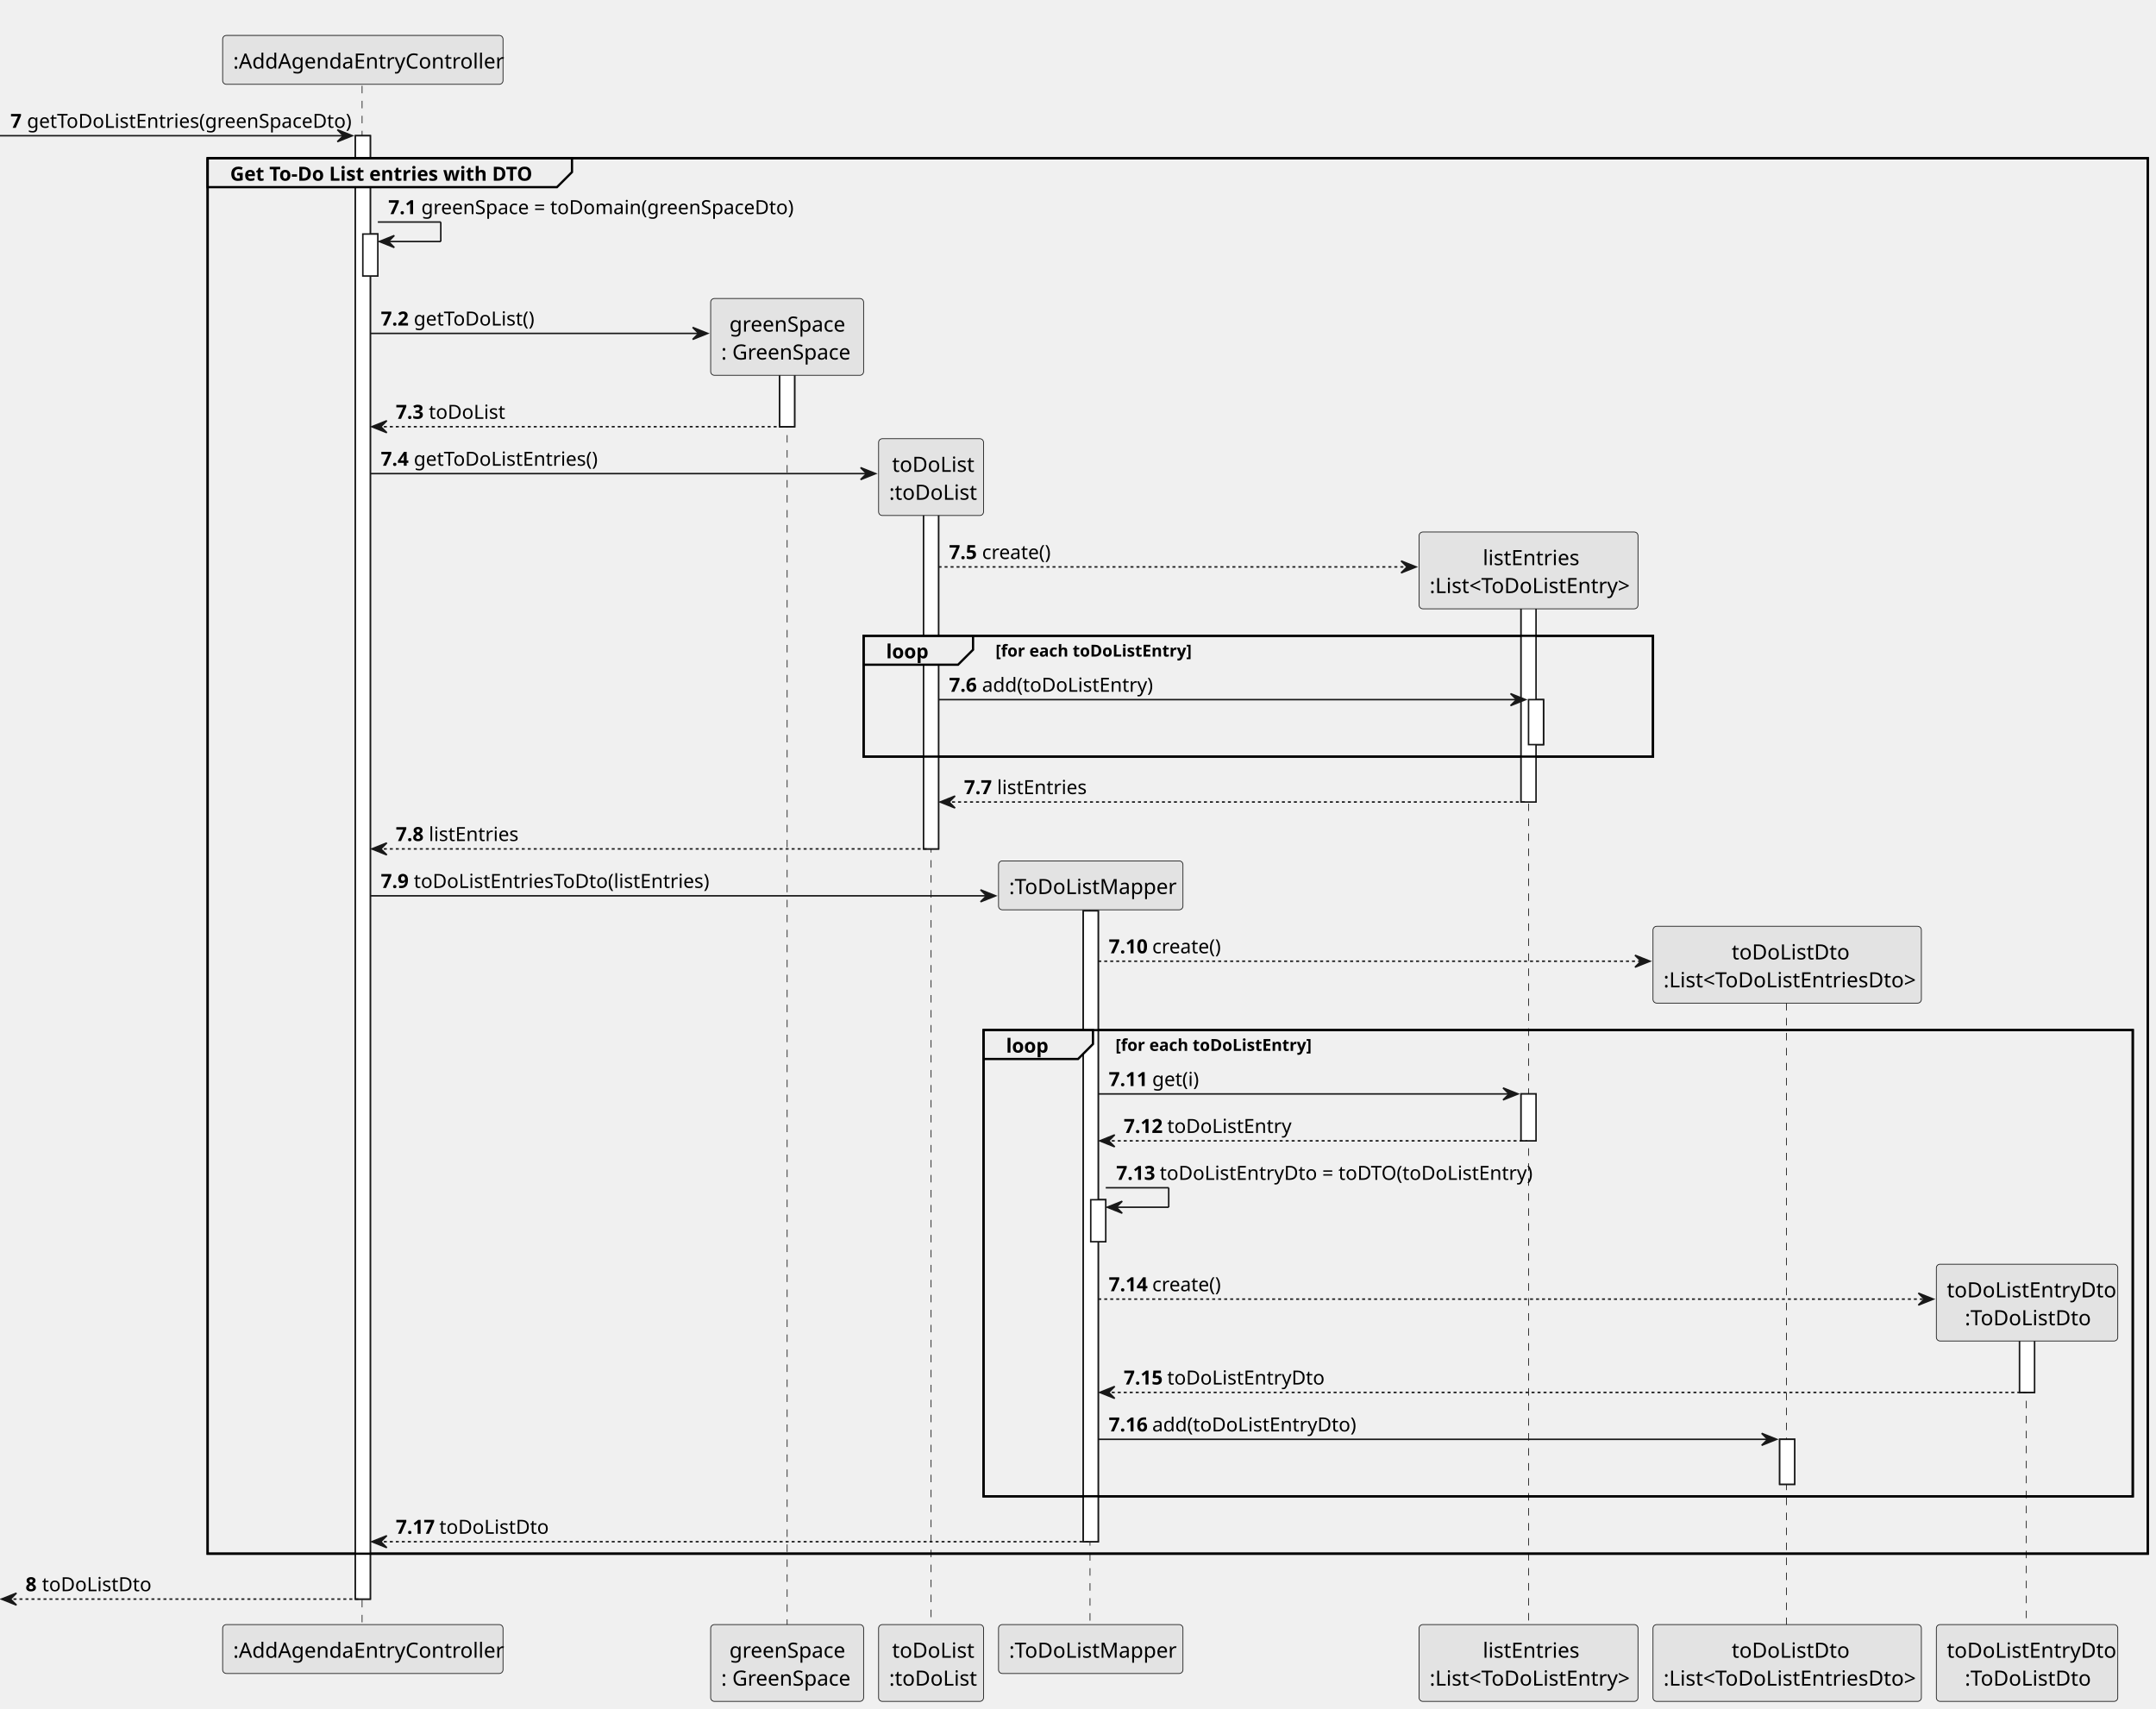
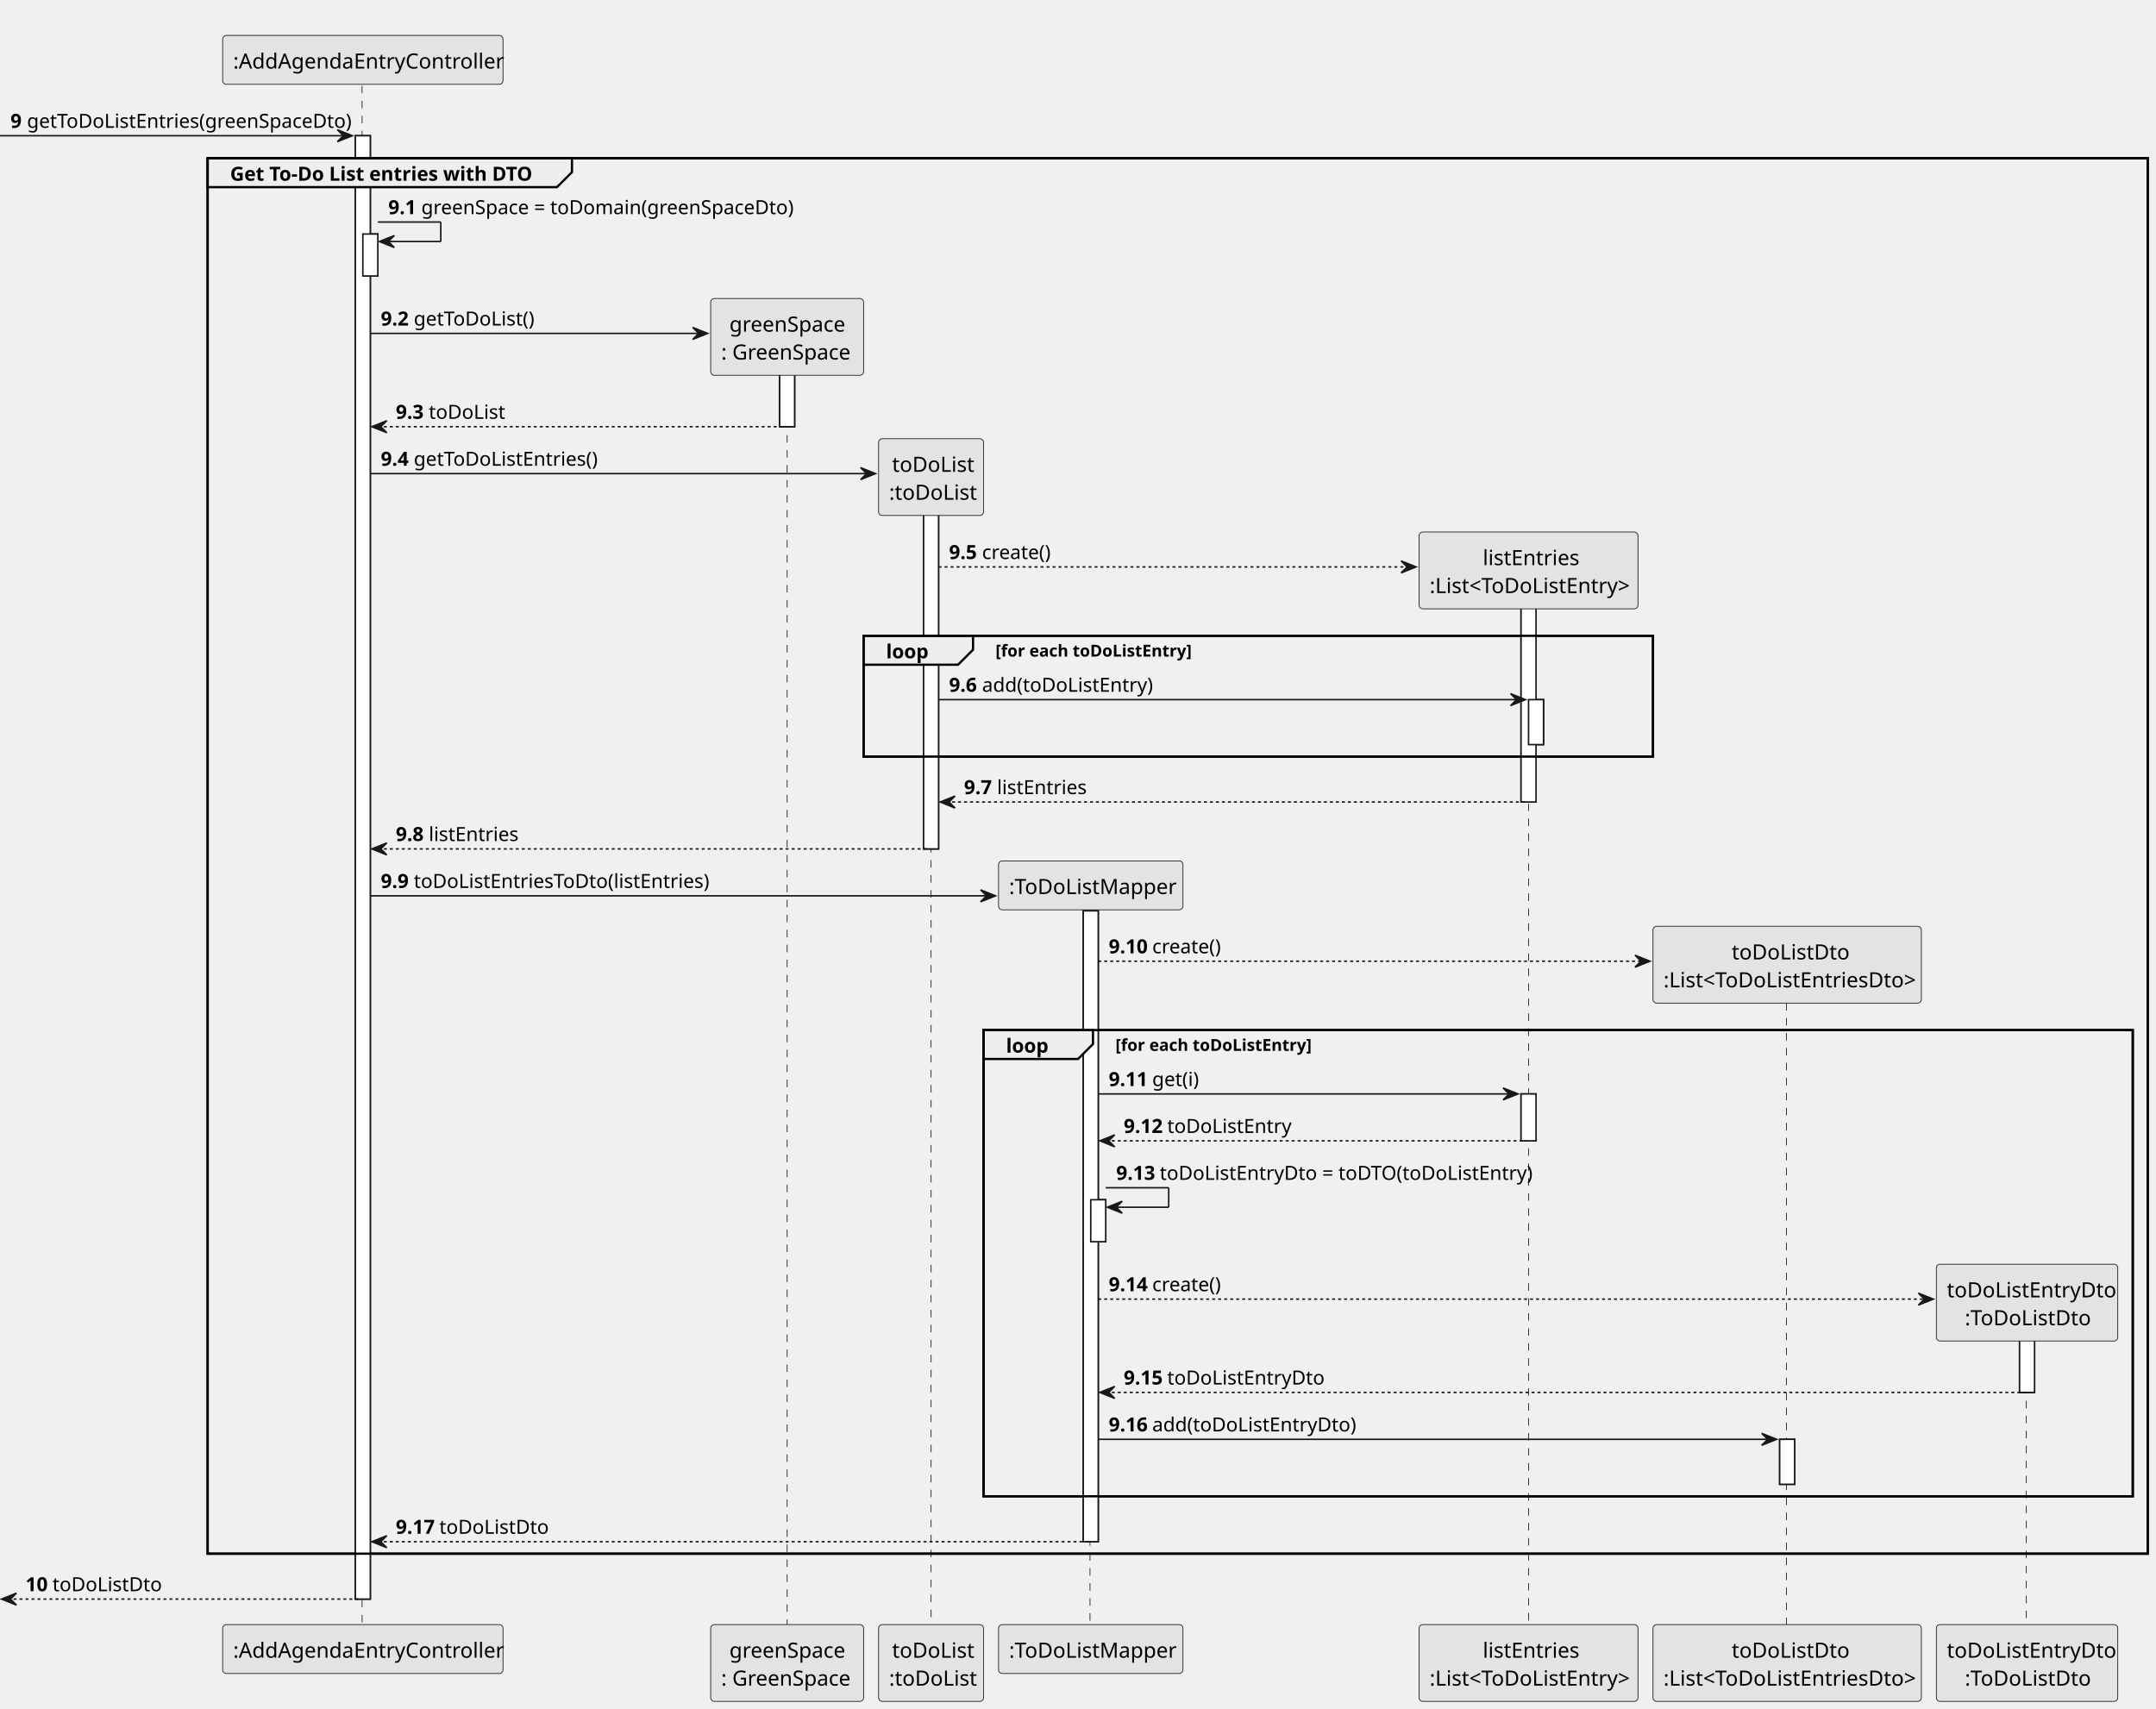
<svg xmlns="http://www.w3.org/2000/svg" contentStyleType="text/css" height="1140px" preserveAspectRatio="none" style="width:1438px;height:1140px;background:#FFFFFF;" version="1.1" viewBox="0 0 1438 1140" width="1438px" zoomAndPan="magnify">
  <defs />
  <g>
    <rect fill="#FFFFFF" height="976.197" style="stroke:#181818;stroke-width:1.0;" width="10" x="237" y="90.533" />
    <rect fill="#FFFFFF" height="28" style="stroke:#181818;stroke-width:1.0;" width="10" x="242" y="156.115" />
    <rect fill="#FFFFFF" height="52.242" style="stroke:#181818;stroke-width:1.0;" width="10" x="520" y="232.406" />
    <rect fill="#FFFFFF" height="240.357" style="stroke:#181818;stroke-width:1.0;" width="10" x="616" y="325.94" />
    <rect fill="#FFFFFF" height="420.852" style="stroke:#181818;stroke-width:1.0;" width="10" x="722.5" y="607.588" />
    <rect fill="#FFFFFF" height="28" style="stroke:#181818;stroke-width:1.0;" width="10" x="727.5" y="800.324" />
    <rect fill="#FFFFFF" height="146.824" style="stroke:#181818;stroke-width:1.0;" width="10" x="1014.5" y="388.182" />
    <rect fill="#FFFFFF" height="30" style="stroke:#181818;stroke-width:1.0;" width="10" x="1019.5" y="466.715" />
    <rect fill="#FFFFFF" height="31.291" style="stroke:#181818;stroke-width:1.0;" width="10" x="1014.5" y="729.742" />
    <rect fill="#FFFFFF" height="30" style="stroke:#181818;stroke-width:1.0;" width="10" x="1187" y="960.148" />
    <rect fill="#FFFFFF" height="52.242" style="stroke:#181818;stroke-width:1.0;" width="10" x="1347" y="876.615" />
    <rect fill="none" height="930.906" style="stroke:#000000;stroke-width:1.5;" width="1294" x="138.5" y="105.533" />
    <rect fill="none" height="80.582" style="stroke:#000000;stroke-width:1.5;" width="526.5" x="576" y="424.133" />
    <rect fill="none" height="310.988" style="stroke:#000000;stroke-width:1.5;" width="766.5" x="656" y="687.16" />
    <line style="stroke:#181818;stroke-width:0.5;stroke-dasharray:5.0,5.0;" x1="241.5" x2="241.5" y1="57.242" y2="1084.73" />
    <line style="stroke:#181818;stroke-width:0.5;stroke-dasharray:5.0,5.0;" x1="525" x2="525" y1="240.236" y2="1084.73" />
    <line style="stroke:#181818;stroke-width:0.5;stroke-dasharray:5.0,5.0;" x1="621" x2="621" y1="333.769" y2="1084.73" />
    <line style="stroke:#181818;stroke-width:0.5;stroke-dasharray:5.0,5.0;" x1="727" x2="727" y1="606.107" y2="1084.73" />
    <line style="stroke:#181818;stroke-width:0.5;stroke-dasharray:5.0,5.0;" x1="1019.5" x2="1019.5" y1="396.012" y2="1084.73" />
    <line style="stroke:#181818;stroke-width:0.5;stroke-dasharray:5.0,5.0;" x1="1191.5" x2="1191.5" y1="659.039" y2="1084.73" />
    <line style="stroke:#181818;stroke-width:0.5;stroke-dasharray:5.0,5.0;" x1="1351.5" x2="1351.5" y1="884.445" y2="1084.73" />
    <rect fill="#E3E3E3" height="32.621" rx="2.5" ry="2.5" style="stroke:#181818;stroke-width:0.5;" width="187" x="148.5" y="23.621" />
    <text fill="#000000" font-family="sans-serif" font-size="14" lengthAdjust="spacing" textLength="173" x="155.5" y="45.728">:AddAgendaEntryController</text>
    <rect fill="#E3E3E3" height="32.621" rx="2.5" ry="2.5" style="stroke:#181818;stroke-width:0.5;" width="187" x="148.5" y="1083.73" />
    <text fill="#000000" font-family="sans-serif" font-size="14" lengthAdjust="spacing" textLength="173" x="155.5" y="1105.838">:AddAgendaEntryController</text>
    <rect fill="#E3E3E3" height="51.242" rx="2.5" ry="2.5" style="stroke:#181818;stroke-width:0.5;" width="102" x="474" y="1083.73" />
    <text fill="#000000" font-family="sans-serif" font-size="14" lengthAdjust="spacing" textLength="77" x="486.5" y="1105.838">greenSpace</text>
    <text fill="#000000" font-family="sans-serif" font-size="14" lengthAdjust="spacing" textLength="88" x="481" y="1124.459">: GreenSpace</text>
    <rect fill="#E3E3E3" height="51.242" rx="2.5" ry="2.5" style="stroke:#181818;stroke-width:0.5;" width="70" x="586" y="1083.73" />
    <text fill="#000000" font-family="sans-serif" font-size="14" lengthAdjust="spacing" textLength="52" x="595" y="1105.838">toDoList</text>
    <text fill="#000000" font-family="sans-serif" font-size="14" lengthAdjust="spacing" textLength="56" x="593" y="1124.459">:toDoList</text>
    <rect fill="#E3E3E3" height="32.621" rx="2.5" ry="2.5" style="stroke:#181818;stroke-width:0.5;" width="123" x="666" y="1083.73" />
    <text fill="#000000" font-family="sans-serif" font-size="14" lengthAdjust="spacing" textLength="109" x="673" y="1105.838">:ToDoListMapper</text>
    <rect fill="#E3E3E3" height="51.242" rx="2.5" ry="2.5" style="stroke:#181818;stroke-width:0.5;" width="146" x="946.5" y="1083.73" />
    <text fill="#000000" font-family="sans-serif" font-size="14" lengthAdjust="spacing" textLength="61" x="989" y="1105.838">listEntries</text>
    <text fill="#000000" font-family="sans-serif" font-size="14" lengthAdjust="spacing" textLength="132" x="953.5" y="1124.459">:List&lt;ToDoListEntry&gt;</text>
    <rect fill="#E3E3E3" height="51.242" rx="2.5" ry="2.5" style="stroke:#181818;stroke-width:0.5;" width="179" x="1102.5" y="1083.73" />
    <text fill="#000000" font-family="sans-serif" font-size="14" lengthAdjust="spacing" textLength="74" x="1155" y="1105.838">toDoListDto</text>
    <text fill="#000000" font-family="sans-serif" font-size="14" lengthAdjust="spacing" textLength="165" x="1109.5" y="1124.459">:List&lt;ToDoListEntriesDto&gt;</text>
    <rect fill="#E3E3E3" height="51.242" rx="2.5" ry="2.5" style="stroke:#181818;stroke-width:0.5;" width="121" x="1291.5" y="1083.73" />
    <text fill="#000000" font-family="sans-serif" font-size="14" lengthAdjust="spacing" textLength="107" x="1298.5" y="1105.838">toDoListEntryDto</text>
    <text fill="#000000" font-family="sans-serif" font-size="14" lengthAdjust="spacing" textLength="83" x="1310.5" y="1124.459">:ToDoListDto</text>
    <rect fill="#FFFFFF" height="976.197" style="stroke:#181818;stroke-width:1.0;" width="10" x="237" y="90.533" />
    <rect fill="#FFFFFF" height="28" style="stroke:#181818;stroke-width:1.0;" width="10" x="242" y="156.115" />
    <rect fill="#FFFFFF" height="52.242" style="stroke:#181818;stroke-width:1.0;" width="10" x="520" y="232.406" />
    <rect fill="#FFFFFF" height="240.357" style="stroke:#181818;stroke-width:1.0;" width="10" x="616" y="325.94" />
    <rect fill="#FFFFFF" height="420.852" style="stroke:#181818;stroke-width:1.0;" width="10" x="722.5" y="607.588" />
    <rect fill="#FFFFFF" height="28" style="stroke:#181818;stroke-width:1.0;" width="10" x="727.5" y="800.324" />
    <rect fill="#FFFFFF" height="146.824" style="stroke:#181818;stroke-width:1.0;" width="10" x="1014.5" y="388.182" />
    <rect fill="#FFFFFF" height="30" style="stroke:#181818;stroke-width:1.0;" width="10" x="1019.5" y="466.715" />
    <rect fill="#FFFFFF" height="31.291" style="stroke:#181818;stroke-width:1.0;" width="10" x="1014.5" y="729.742" />
    <rect fill="#FFFFFF" height="30" style="stroke:#181818;stroke-width:1.0;" width="10" x="1187" y="960.148" />
    <rect fill="#FFFFFF" height="52.242" style="stroke:#181818;stroke-width:1.0;" width="10" x="1347" y="876.615" />
    <polygon fill="#181818" points="225,86.533,235,90.533,225,94.533,229,90.533" style="stroke:#181818;stroke-width:1.0;" />
    <line style="stroke:#181818;stroke-width:1.0;" x1="0" x2="231" y1="90.533" y2="90.533" />
-     <text fill="#000000" font-family="sans-serif" font-size="13" font-weight="bold" lengthAdjust="spacing" textLength="7" x="7" y="85.27">7</text>
+     <text fill="#000000" font-family="sans-serif" font-size="13" font-weight="bold" lengthAdjust="spacing" textLength="7" x="7" y="85.27">9</text>
    <text fill="#000000" font-family="sans-serif" font-size="13" lengthAdjust="spacing" textLength="207" x="18" y="85.27">getToDoListEntries(greenSpaceDto)</text>
    <path d="M138.5,105.533 L381.5,105.533 L381.5,114.824 L371.5,124.824 L138.5,124.824 L138.5,105.533 " fill="#EEEEEE" style="stroke:#000000;stroke-width:1.5;" />
    <rect fill="none" height="930.906" style="stroke:#000000;stroke-width:1.5;" width="1294" x="138.5" y="105.533" />
    <text fill="#000000" font-family="sans-serif" font-size="13" font-weight="bold" lengthAdjust="spacing" textLength="198" x="153.5" y="120.561">Get To-Do List entries with DTO</text>
    <line style="stroke:#181818;stroke-width:1.0;" x1="252" x2="294" y1="148.115" y2="148.115" />
    <line style="stroke:#181818;stroke-width:1.0;" x1="294" x2="294" y1="148.115" y2="161.115" />
    <line style="stroke:#181818;stroke-width:1.0;" x1="253" x2="294" y1="161.115" y2="161.115" />
    <polygon fill="#181818" points="263,157.115,253,161.115,263,165.115,259,161.115" style="stroke:#181818;stroke-width:1.0;" />
-     <text fill="#000000" font-family="sans-serif" font-size="13" font-weight="bold" lengthAdjust="spacing" textLength="18" x="259" y="142.852">7.1</text>
+     <text fill="#000000" font-family="sans-serif" font-size="13" font-weight="bold" lengthAdjust="spacing" textLength="18" x="259" y="142.852">9.1</text>
    <text fill="#000000" font-family="sans-serif" font-size="13" lengthAdjust="spacing" textLength="237" x="281" y="142.852">greenSpace = toDomain(greenSpaceDto)</text>
    <polygon fill="#181818" points="462,218.406,472,222.406,462,226.406,466,222.406" style="stroke:#181818;stroke-width:1.0;" />
    <line style="stroke:#181818;stroke-width:1.0;" x1="247" x2="468" y1="222.406" y2="222.406" />
-     <text fill="#000000" font-family="sans-serif" font-size="13" font-weight="bold" lengthAdjust="spacing" textLength="18" x="254" y="217.144">7.2</text>
+     <text fill="#000000" font-family="sans-serif" font-size="13" font-weight="bold" lengthAdjust="spacing" textLength="18" x="254" y="217.144">9.2</text>
    <text fill="#000000" font-family="sans-serif" font-size="13" lengthAdjust="spacing" textLength="77" x="276" y="217.144">getToDoList()</text>
    <rect fill="#E3E3E3" height="51.242" rx="2.5" ry="2.5" style="stroke:#181818;stroke-width:0.5;" width="102" x="474" y="199.115" />
    <text fill="#000000" font-family="sans-serif" font-size="14" lengthAdjust="spacing" textLength="77" x="486.5" y="221.223">greenSpace</text>
    <text fill="#000000" font-family="sans-serif" font-size="14" lengthAdjust="spacing" textLength="88" x="481" y="239.844">: GreenSpace</text>
    <polygon fill="#181818" points="258,280.648,248,284.648,258,288.648,254,284.648" style="stroke:#181818;stroke-width:1.0;" />
    <line style="stroke:#181818;stroke-width:1.0;stroke-dasharray:2.0,2.0;" x1="252" x2="524" y1="284.648" y2="284.648" />
-     <text fill="#000000" font-family="sans-serif" font-size="13" font-weight="bold" lengthAdjust="spacing" textLength="18" x="264" y="279.386">7.3</text>
+     <text fill="#000000" font-family="sans-serif" font-size="13" font-weight="bold" lengthAdjust="spacing" textLength="18" x="264" y="279.386">9.3</text>
    <text fill="#000000" font-family="sans-serif" font-size="13" lengthAdjust="spacing" textLength="48" x="286" y="279.386">toDoList</text>
    <polygon fill="#181818" points="574,311.94,584,315.94,574,319.94,578,315.94" style="stroke:#181818;stroke-width:1.0;" />
    <line style="stroke:#181818;stroke-width:1.0;" x1="247" x2="580" y1="315.94" y2="315.94" />
-     <text fill="#000000" font-family="sans-serif" font-size="13" font-weight="bold" lengthAdjust="spacing" textLength="18" x="254" y="310.677">7.4</text>
+     <text fill="#000000" font-family="sans-serif" font-size="13" font-weight="bold" lengthAdjust="spacing" textLength="18" x="254" y="310.677">9.4</text>
    <text fill="#000000" font-family="sans-serif" font-size="13" lengthAdjust="spacing" textLength="118" x="276" y="310.677">getToDoListEntries()</text>
    <rect fill="#E3E3E3" height="51.242" rx="2.5" ry="2.5" style="stroke:#181818;stroke-width:0.5;" width="70" x="586" y="292.648" />
    <text fill="#000000" font-family="sans-serif" font-size="14" lengthAdjust="spacing" textLength="52" x="595" y="314.756">toDoList</text>
    <text fill="#000000" font-family="sans-serif" font-size="14" lengthAdjust="spacing" textLength="56" x="593" y="333.377">:toDoList</text>
    <polygon fill="#181818" points="934.5,374.182,944.5,378.182,934.5,382.182,938.5,378.182" style="stroke:#181818;stroke-width:1.0;" />
    <line style="stroke:#181818;stroke-width:1.0;stroke-dasharray:2.0,2.0;" x1="626" x2="940.5" y1="378.182" y2="378.182" />
-     <text fill="#000000" font-family="sans-serif" font-size="13" font-weight="bold" lengthAdjust="spacing" textLength="18" x="633" y="372.919">7.5</text>
+     <text fill="#000000" font-family="sans-serif" font-size="13" font-weight="bold" lengthAdjust="spacing" textLength="18" x="633" y="372.919">9.5</text>
    <text fill="#000000" font-family="sans-serif" font-size="13" lengthAdjust="spacing" textLength="44" x="655" y="372.919">create()</text>
    <rect fill="#E3E3E3" height="51.242" rx="2.5" ry="2.5" style="stroke:#181818;stroke-width:0.5;" width="146" x="946.5" y="354.891" />
    <text fill="#000000" font-family="sans-serif" font-size="14" lengthAdjust="spacing" textLength="61" x="989" y="376.998">listEntries</text>
    <text fill="#000000" font-family="sans-serif" font-size="14" lengthAdjust="spacing" textLength="132" x="953.5" y="395.619">:List&lt;ToDoListEntry&gt;</text>
    <path d="M576,424.133 L649,424.133 L649,433.424 L639,443.424 L576,443.424 L576,424.133 " fill="#EEEEEE" style="stroke:#000000;stroke-width:1.5;" />
    <rect fill="none" height="80.582" style="stroke:#000000;stroke-width:1.5;" width="526.5" x="576" y="424.133" />
    <text fill="#000000" font-family="sans-serif" font-size="13" font-weight="bold" lengthAdjust="spacing" textLength="28" x="591" y="439.161">loop</text>
    <text fill="#000000" font-family="sans-serif" font-size="11" font-weight="bold" lengthAdjust="spacing" textLength="130" x="664" y="438.003">[for each toDoListEntry]</text>
    <polygon fill="#181818" points="1007.5,462.715,1017.5,466.715,1007.5,470.715,1011.5,466.715" style="stroke:#181818;stroke-width:1.0;" />
    <line style="stroke:#181818;stroke-width:1.0;" x1="626" x2="1013.5" y1="466.715" y2="466.715" />
-     <text fill="#000000" font-family="sans-serif" font-size="13" font-weight="bold" lengthAdjust="spacing" textLength="18" x="633" y="461.452">7.6</text>
+     <text fill="#000000" font-family="sans-serif" font-size="13" font-weight="bold" lengthAdjust="spacing" textLength="18" x="633" y="461.452">9.6</text>
    <text fill="#000000" font-family="sans-serif" font-size="13" lengthAdjust="spacing" textLength="108" x="655" y="461.452">add(toDoListEntry)</text>
    <polygon fill="#181818" points="637,531.006,627,535.006,637,539.006,633,535.006" style="stroke:#181818;stroke-width:1.0;" />
    <line style="stroke:#181818;stroke-width:1.0;stroke-dasharray:2.0,2.0;" x1="631" x2="1018.5" y1="535.006" y2="535.006" />
-     <text fill="#000000" font-family="sans-serif" font-size="13" font-weight="bold" lengthAdjust="spacing" textLength="18" x="643" y="529.743">7.7</text>
+     <text fill="#000000" font-family="sans-serif" font-size="13" font-weight="bold" lengthAdjust="spacing" textLength="18" x="643" y="529.743">9.7</text>
    <text fill="#000000" font-family="sans-serif" font-size="13" lengthAdjust="spacing" textLength="58" x="665" y="529.743">listEntries</text>
    <polygon fill="#181818" points="258,562.297,248,566.297,258,570.297,254,566.297" style="stroke:#181818;stroke-width:1.0;" />
    <line style="stroke:#181818;stroke-width:1.0;stroke-dasharray:2.0,2.0;" x1="252" x2="620" y1="566.297" y2="566.297" />
-     <text fill="#000000" font-family="sans-serif" font-size="13" font-weight="bold" lengthAdjust="spacing" textLength="18" x="264" y="561.034">7.8</text>
+     <text fill="#000000" font-family="sans-serif" font-size="13" font-weight="bold" lengthAdjust="spacing" textLength="18" x="264" y="561.034">9.8</text>
    <text fill="#000000" font-family="sans-serif" font-size="13" lengthAdjust="spacing" textLength="58" x="286" y="561.034">listEntries</text>
    <polygon fill="#181818" points="654,593.588,664,597.588,654,601.588,658,597.588" style="stroke:#181818;stroke-width:1.0;" />
    <line style="stroke:#181818;stroke-width:1.0;" x1="247" x2="660" y1="597.588" y2="597.588" />
-     <text fill="#000000" font-family="sans-serif" font-size="13" font-weight="bold" lengthAdjust="spacing" textLength="18" x="254" y="592.325">7.9</text>
+     <text fill="#000000" font-family="sans-serif" font-size="13" font-weight="bold" lengthAdjust="spacing" textLength="18" x="254" y="592.325">9.9</text>
    <text fill="#000000" font-family="sans-serif" font-size="13" lengthAdjust="spacing" textLength="189" x="276" y="592.325">toDoListEntriesToDto(listEntries)</text>
    <rect fill="#E3E3E3" height="32.621" rx="2.5" ry="2.5" style="stroke:#181818;stroke-width:0.5;" width="123" x="666" y="574.297" />
    <text fill="#000000" font-family="sans-serif" font-size="14" lengthAdjust="spacing" textLength="109" x="673" y="596.404">:ToDoListMapper</text>
    <polygon fill="#181818" points="1090.5,637.209,1100.5,641.209,1090.5,645.209,1094.5,641.209" style="stroke:#181818;stroke-width:1.0;" />
    <line style="stroke:#181818;stroke-width:1.0;stroke-dasharray:2.0,2.0;" x1="732.5" x2="1096.5" y1="641.209" y2="641.209" />
-     <text fill="#000000" font-family="sans-serif" font-size="13" font-weight="bold" lengthAdjust="spacing" textLength="25" x="739.5" y="635.946">7.10</text>
+     <text fill="#000000" font-family="sans-serif" font-size="13" font-weight="bold" lengthAdjust="spacing" textLength="25" x="739.5" y="635.946">9.10</text>
    <text fill="#000000" font-family="sans-serif" font-size="13" lengthAdjust="spacing" textLength="44" x="768.5" y="635.946">create()</text>
    <rect fill="#E3E3E3" height="51.242" rx="2.5" ry="2.5" style="stroke:#181818;stroke-width:0.5;" width="179" x="1102.5" y="617.918" />
    <text fill="#000000" font-family="sans-serif" font-size="14" lengthAdjust="spacing" textLength="74" x="1155" y="640.025">toDoListDto</text>
    <text fill="#000000" font-family="sans-serif" font-size="14" lengthAdjust="spacing" textLength="165" x="1109.5" y="658.646">:List&lt;ToDoListEntriesDto&gt;</text>
    <path d="M656,687.16 L729,687.16 L729,696.451 L719,706.451 L656,706.451 L656,687.16 " fill="#EEEEEE" style="stroke:#000000;stroke-width:1.5;" />
    <rect fill="none" height="310.988" style="stroke:#000000;stroke-width:1.5;" width="766.5" x="656" y="687.16" />
    <text fill="#000000" font-family="sans-serif" font-size="13" font-weight="bold" lengthAdjust="spacing" textLength="28" x="671" y="702.188">loop</text>
    <text fill="#000000" font-family="sans-serif" font-size="11" font-weight="bold" lengthAdjust="spacing" textLength="130" x="744" y="701.03">[for each toDoListEntry]</text>
    <polygon fill="#181818" points="1002.5,725.742,1012.5,729.742,1002.5,733.742,1006.5,729.742" style="stroke:#181818;stroke-width:1.0;" />
    <line style="stroke:#181818;stroke-width:1.0;" x1="732.5" x2="1008.5" y1="729.742" y2="729.742" />
-     <text fill="#000000" font-family="sans-serif" font-size="13" font-weight="bold" lengthAdjust="spacing" textLength="25" x="739.5" y="724.48">7.11</text>
+     <text fill="#000000" font-family="sans-serif" font-size="13" font-weight="bold" lengthAdjust="spacing" textLength="25" x="739.5" y="724.48">9.11</text>
    <text fill="#000000" font-family="sans-serif" font-size="13" lengthAdjust="spacing" textLength="29" x="768.5" y="724.48">get(i)</text>
    <polygon fill="#181818" points="743.5,757.033,733.5,761.033,743.5,765.033,739.5,761.033" style="stroke:#181818;stroke-width:1.0;" />
    <line style="stroke:#181818;stroke-width:1.0;stroke-dasharray:2.0,2.0;" x1="737.5" x2="1018.5" y1="761.033" y2="761.033" />
-     <text fill="#000000" font-family="sans-serif" font-size="13" font-weight="bold" lengthAdjust="spacing" textLength="25" x="749.5" y="755.77">7.12</text>
+     <text fill="#000000" font-family="sans-serif" font-size="13" font-weight="bold" lengthAdjust="spacing" textLength="25" x="749.5" y="755.77">9.12</text>
    <text fill="#000000" font-family="sans-serif" font-size="13" lengthAdjust="spacing" textLength="79" x="778.5" y="755.77">toDoListEntry</text>
    <line style="stroke:#181818;stroke-width:1.0;" x1="737.5" x2="779.5" y1="792.324" y2="792.324" />
    <line style="stroke:#181818;stroke-width:1.0;" x1="779.5" x2="779.5" y1="792.324" y2="805.324" />
    <line style="stroke:#181818;stroke-width:1.0;" x1="738.5" x2="779.5" y1="805.324" y2="805.324" />
    <polygon fill="#181818" points="748.5,801.324,738.5,805.324,748.5,809.324,744.5,805.324" style="stroke:#181818;stroke-width:1.0;" />
-     <text fill="#000000" font-family="sans-serif" font-size="13" font-weight="bold" lengthAdjust="spacing" textLength="25" x="744.5" y="787.062">7.13</text>
+     <text fill="#000000" font-family="sans-serif" font-size="13" font-weight="bold" lengthAdjust="spacing" textLength="25" x="744.5" y="787.062">9.13</text>
    <text fill="#000000" font-family="sans-serif" font-size="13" lengthAdjust="spacing" textLength="239" x="773.5" y="787.062">toDoListEntryDto = toDTO(toDoListEntry)</text>
    <polygon fill="#181818" points="1279.5,862.615,1289.5,866.615,1279.5,870.615,1283.5,866.615" style="stroke:#181818;stroke-width:1.0;" />
    <line style="stroke:#181818;stroke-width:1.0;stroke-dasharray:2.0,2.0;" x1="732.5" x2="1285.5" y1="866.615" y2="866.615" />
-     <text fill="#000000" font-family="sans-serif" font-size="13" font-weight="bold" lengthAdjust="spacing" textLength="25" x="739.5" y="861.352">7.14</text>
+     <text fill="#000000" font-family="sans-serif" font-size="13" font-weight="bold" lengthAdjust="spacing" textLength="25" x="739.5" y="861.352">9.14</text>
    <text fill="#000000" font-family="sans-serif" font-size="13" lengthAdjust="spacing" textLength="44" x="768.5" y="861.352">create()</text>
    <rect fill="#E3E3E3" height="51.242" rx="2.5" ry="2.5" style="stroke:#181818;stroke-width:0.5;" width="121" x="1291.5" y="843.324" />
    <text fill="#000000" font-family="sans-serif" font-size="14" lengthAdjust="spacing" textLength="107" x="1298.5" y="865.432">toDoListEntryDto</text>
    <text fill="#000000" font-family="sans-serif" font-size="14" lengthAdjust="spacing" textLength="83" x="1310.5" y="884.053">:ToDoListDto</text>
    <polygon fill="#181818" points="743.5,924.857,733.5,928.857,743.5,932.857,739.5,928.857" style="stroke:#181818;stroke-width:1.0;" />
    <line style="stroke:#181818;stroke-width:1.0;stroke-dasharray:2.0,2.0;" x1="737.5" x2="1351" y1="928.857" y2="928.857" />
-     <text fill="#000000" font-family="sans-serif" font-size="13" font-weight="bold" lengthAdjust="spacing" textLength="25" x="749.5" y="923.595">7.15</text>
+     <text fill="#000000" font-family="sans-serif" font-size="13" font-weight="bold" lengthAdjust="spacing" textLength="25" x="749.5" y="923.595">9.15</text>
    <text fill="#000000" font-family="sans-serif" font-size="13" lengthAdjust="spacing" textLength="99" x="778.5" y="923.595">toDoListEntryDto</text>
    <polygon fill="#181818" points="1175,956.148,1185,960.148,1175,964.148,1179,960.148" style="stroke:#181818;stroke-width:1.0;" />
    <line style="stroke:#181818;stroke-width:1.0;" x1="732.5" x2="1181" y1="960.148" y2="960.148" />
-     <text fill="#000000" font-family="sans-serif" font-size="13" font-weight="bold" lengthAdjust="spacing" textLength="25" x="739.5" y="954.886">7.16</text>
+     <text fill="#000000" font-family="sans-serif" font-size="13" font-weight="bold" lengthAdjust="spacing" textLength="25" x="739.5" y="954.886">9.16</text>
    <text fill="#000000" font-family="sans-serif" font-size="13" lengthAdjust="spacing" textLength="128" x="768.5" y="954.886">add(toDoListEntryDto)</text>
    <polygon fill="#181818" points="258,1024.439,248,1028.439,258,1032.439,254,1028.439" style="stroke:#181818;stroke-width:1.0;" />
    <line style="stroke:#181818;stroke-width:1.0;stroke-dasharray:2.0,2.0;" x1="252" x2="726.5" y1="1028.439" y2="1028.439" />
-     <text fill="#000000" font-family="sans-serif" font-size="13" font-weight="bold" lengthAdjust="spacing" textLength="25" x="264" y="1023.177">7.17</text>
+     <text fill="#000000" font-family="sans-serif" font-size="13" font-weight="bold" lengthAdjust="spacing" textLength="25" x="264" y="1023.177">9.17</text>
    <text fill="#000000" font-family="sans-serif" font-size="13" lengthAdjust="spacing" textLength="68" x="293" y="1023.177">toDoListDto</text>
    <polygon fill="#181818" points="11,1062.73,1,1066.73,11,1070.73,7,1066.73" style="stroke:#181818;stroke-width:1.0;" />
    <line style="stroke:#181818;stroke-width:1.0;stroke-dasharray:2.0,2.0;" x1="5" x2="241" y1="1066.73" y2="1066.73" />
-     <text fill="#000000" font-family="sans-serif" font-size="13" font-weight="bold" lengthAdjust="spacing" textLength="7" x="17" y="1061.468">8</text>
-     <text fill="#000000" font-family="sans-serif" font-size="13" lengthAdjust="spacing" textLength="68" x="28" y="1061.468">toDoListDto</text>
+     <text fill="#000000" font-family="sans-serif" font-size="13" font-weight="bold" lengthAdjust="spacing" textLength="14" x="17" y="1061.468">10</text>
+     <text fill="#000000" font-family="sans-serif" font-size="13" lengthAdjust="spacing" textLength="68" x="35" y="1061.468">toDoListDto</text>
  </g>
</svg>
